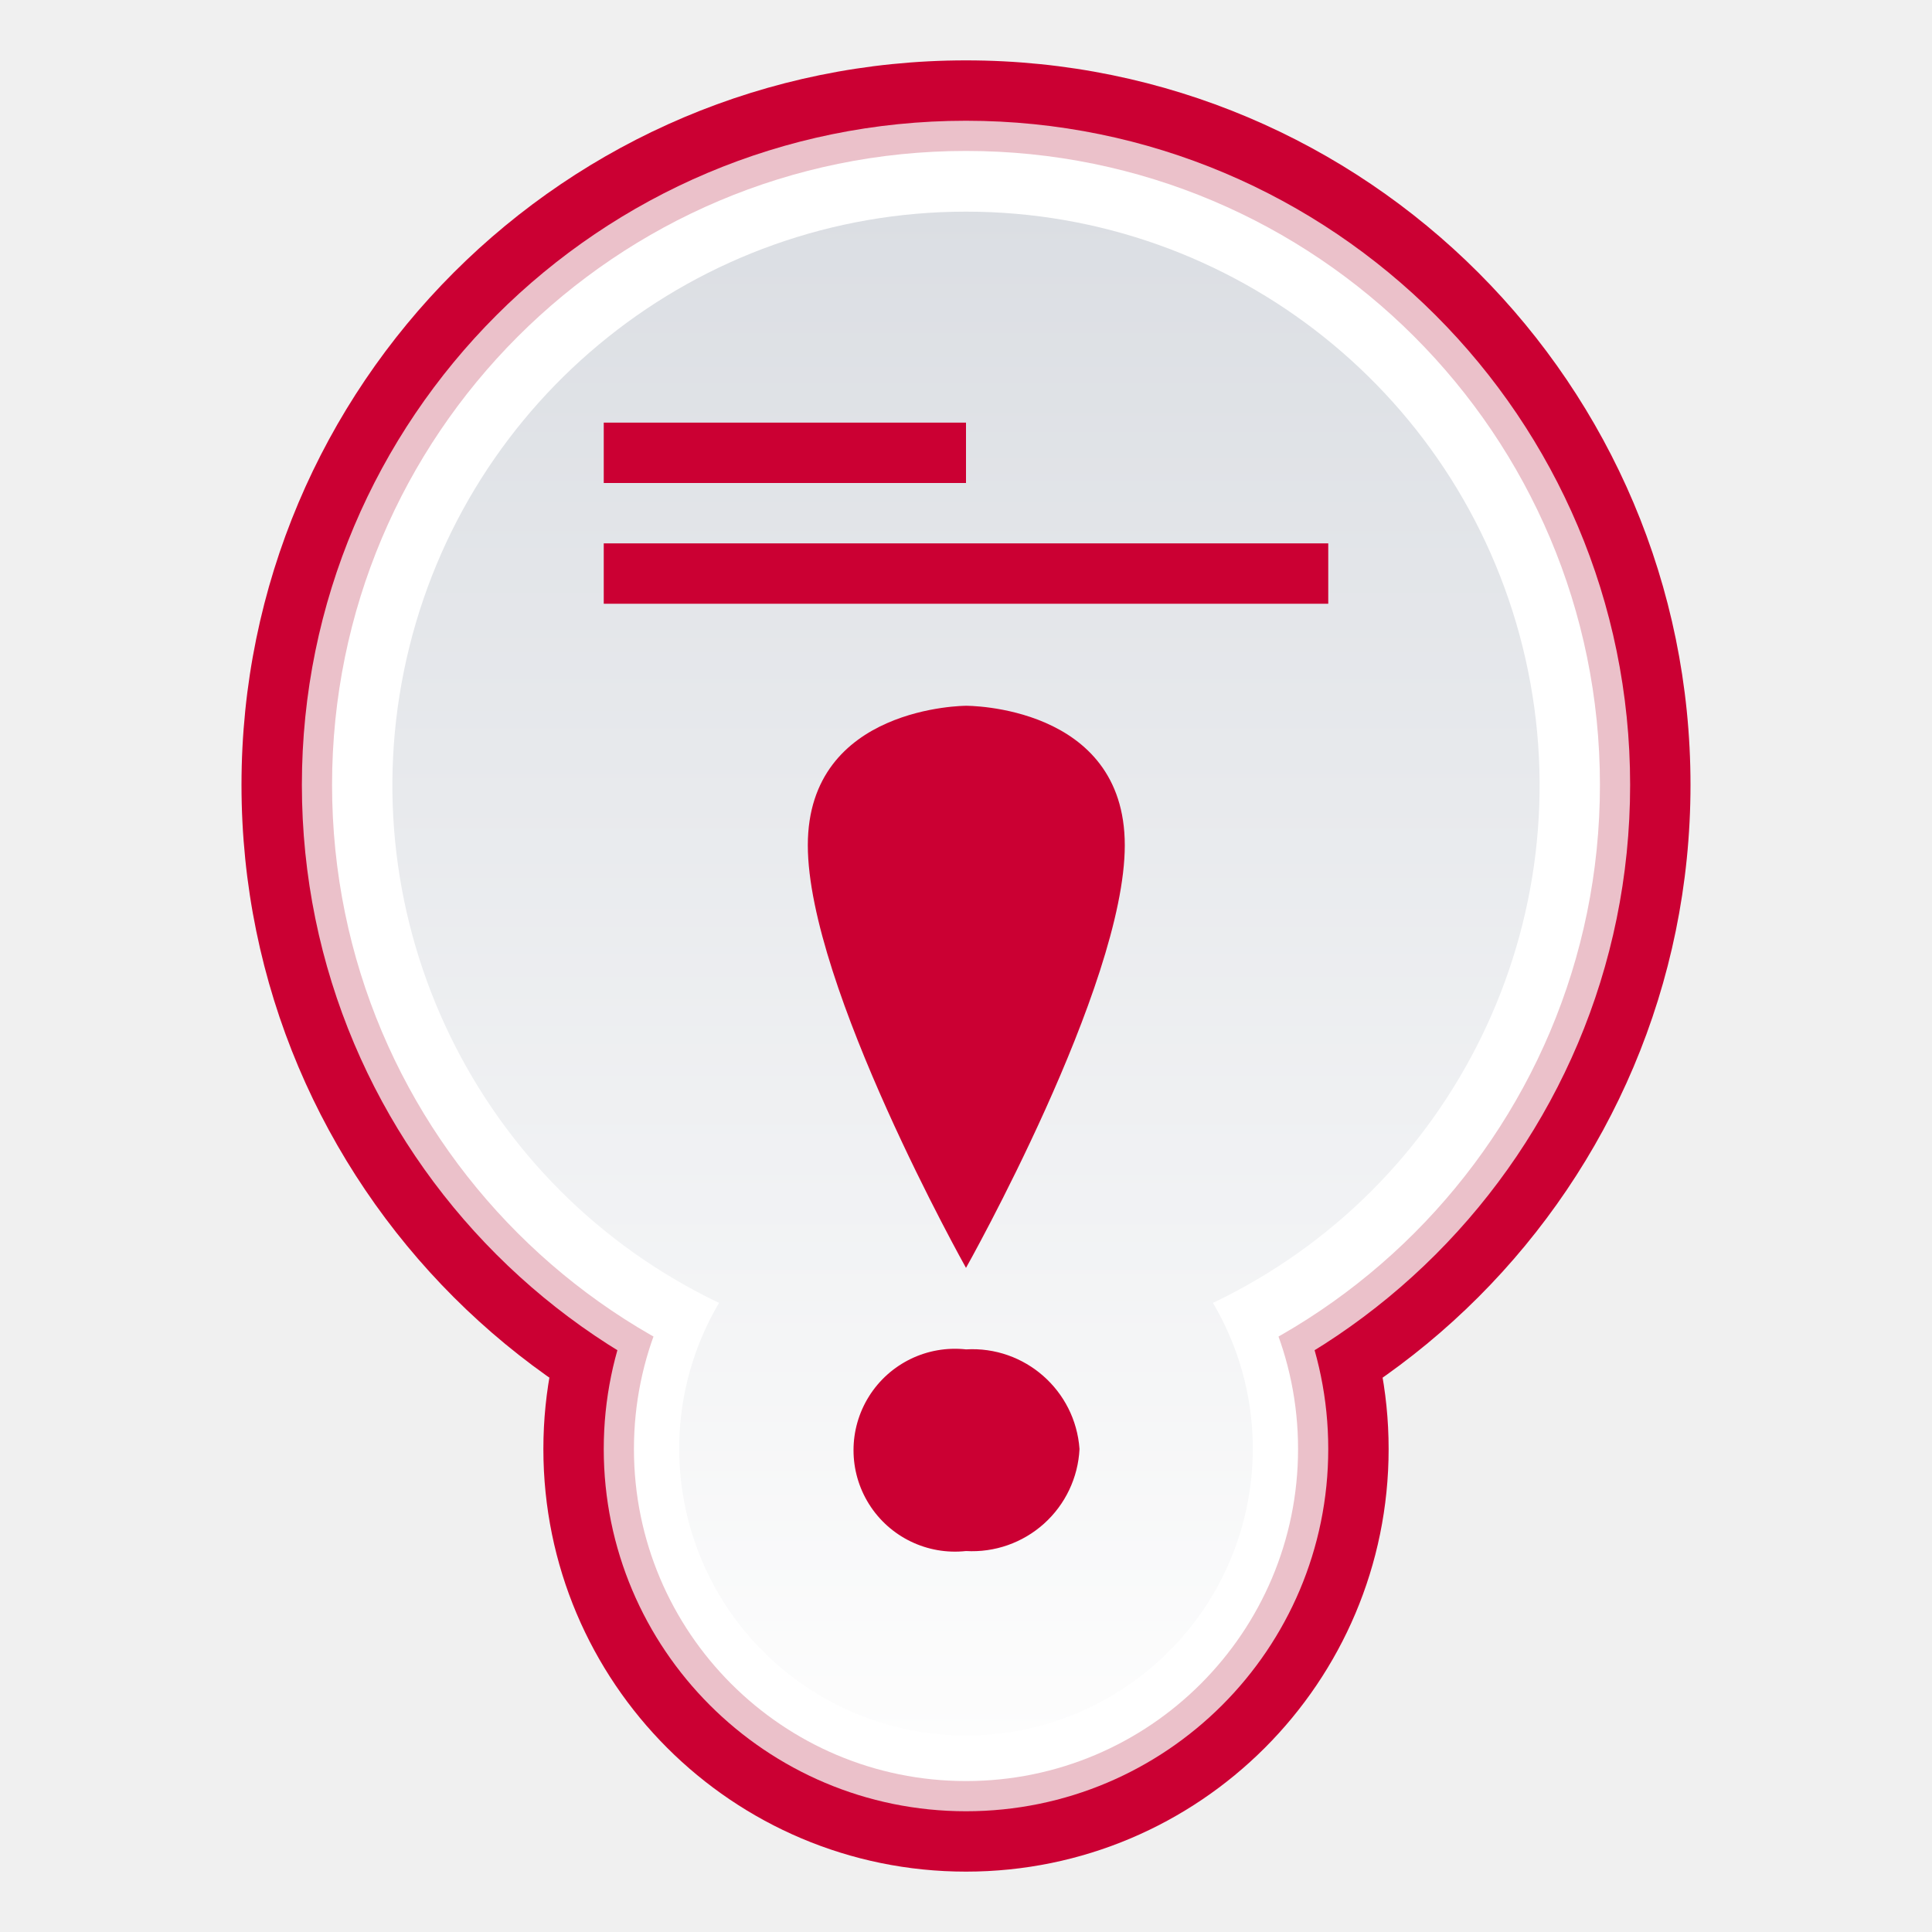
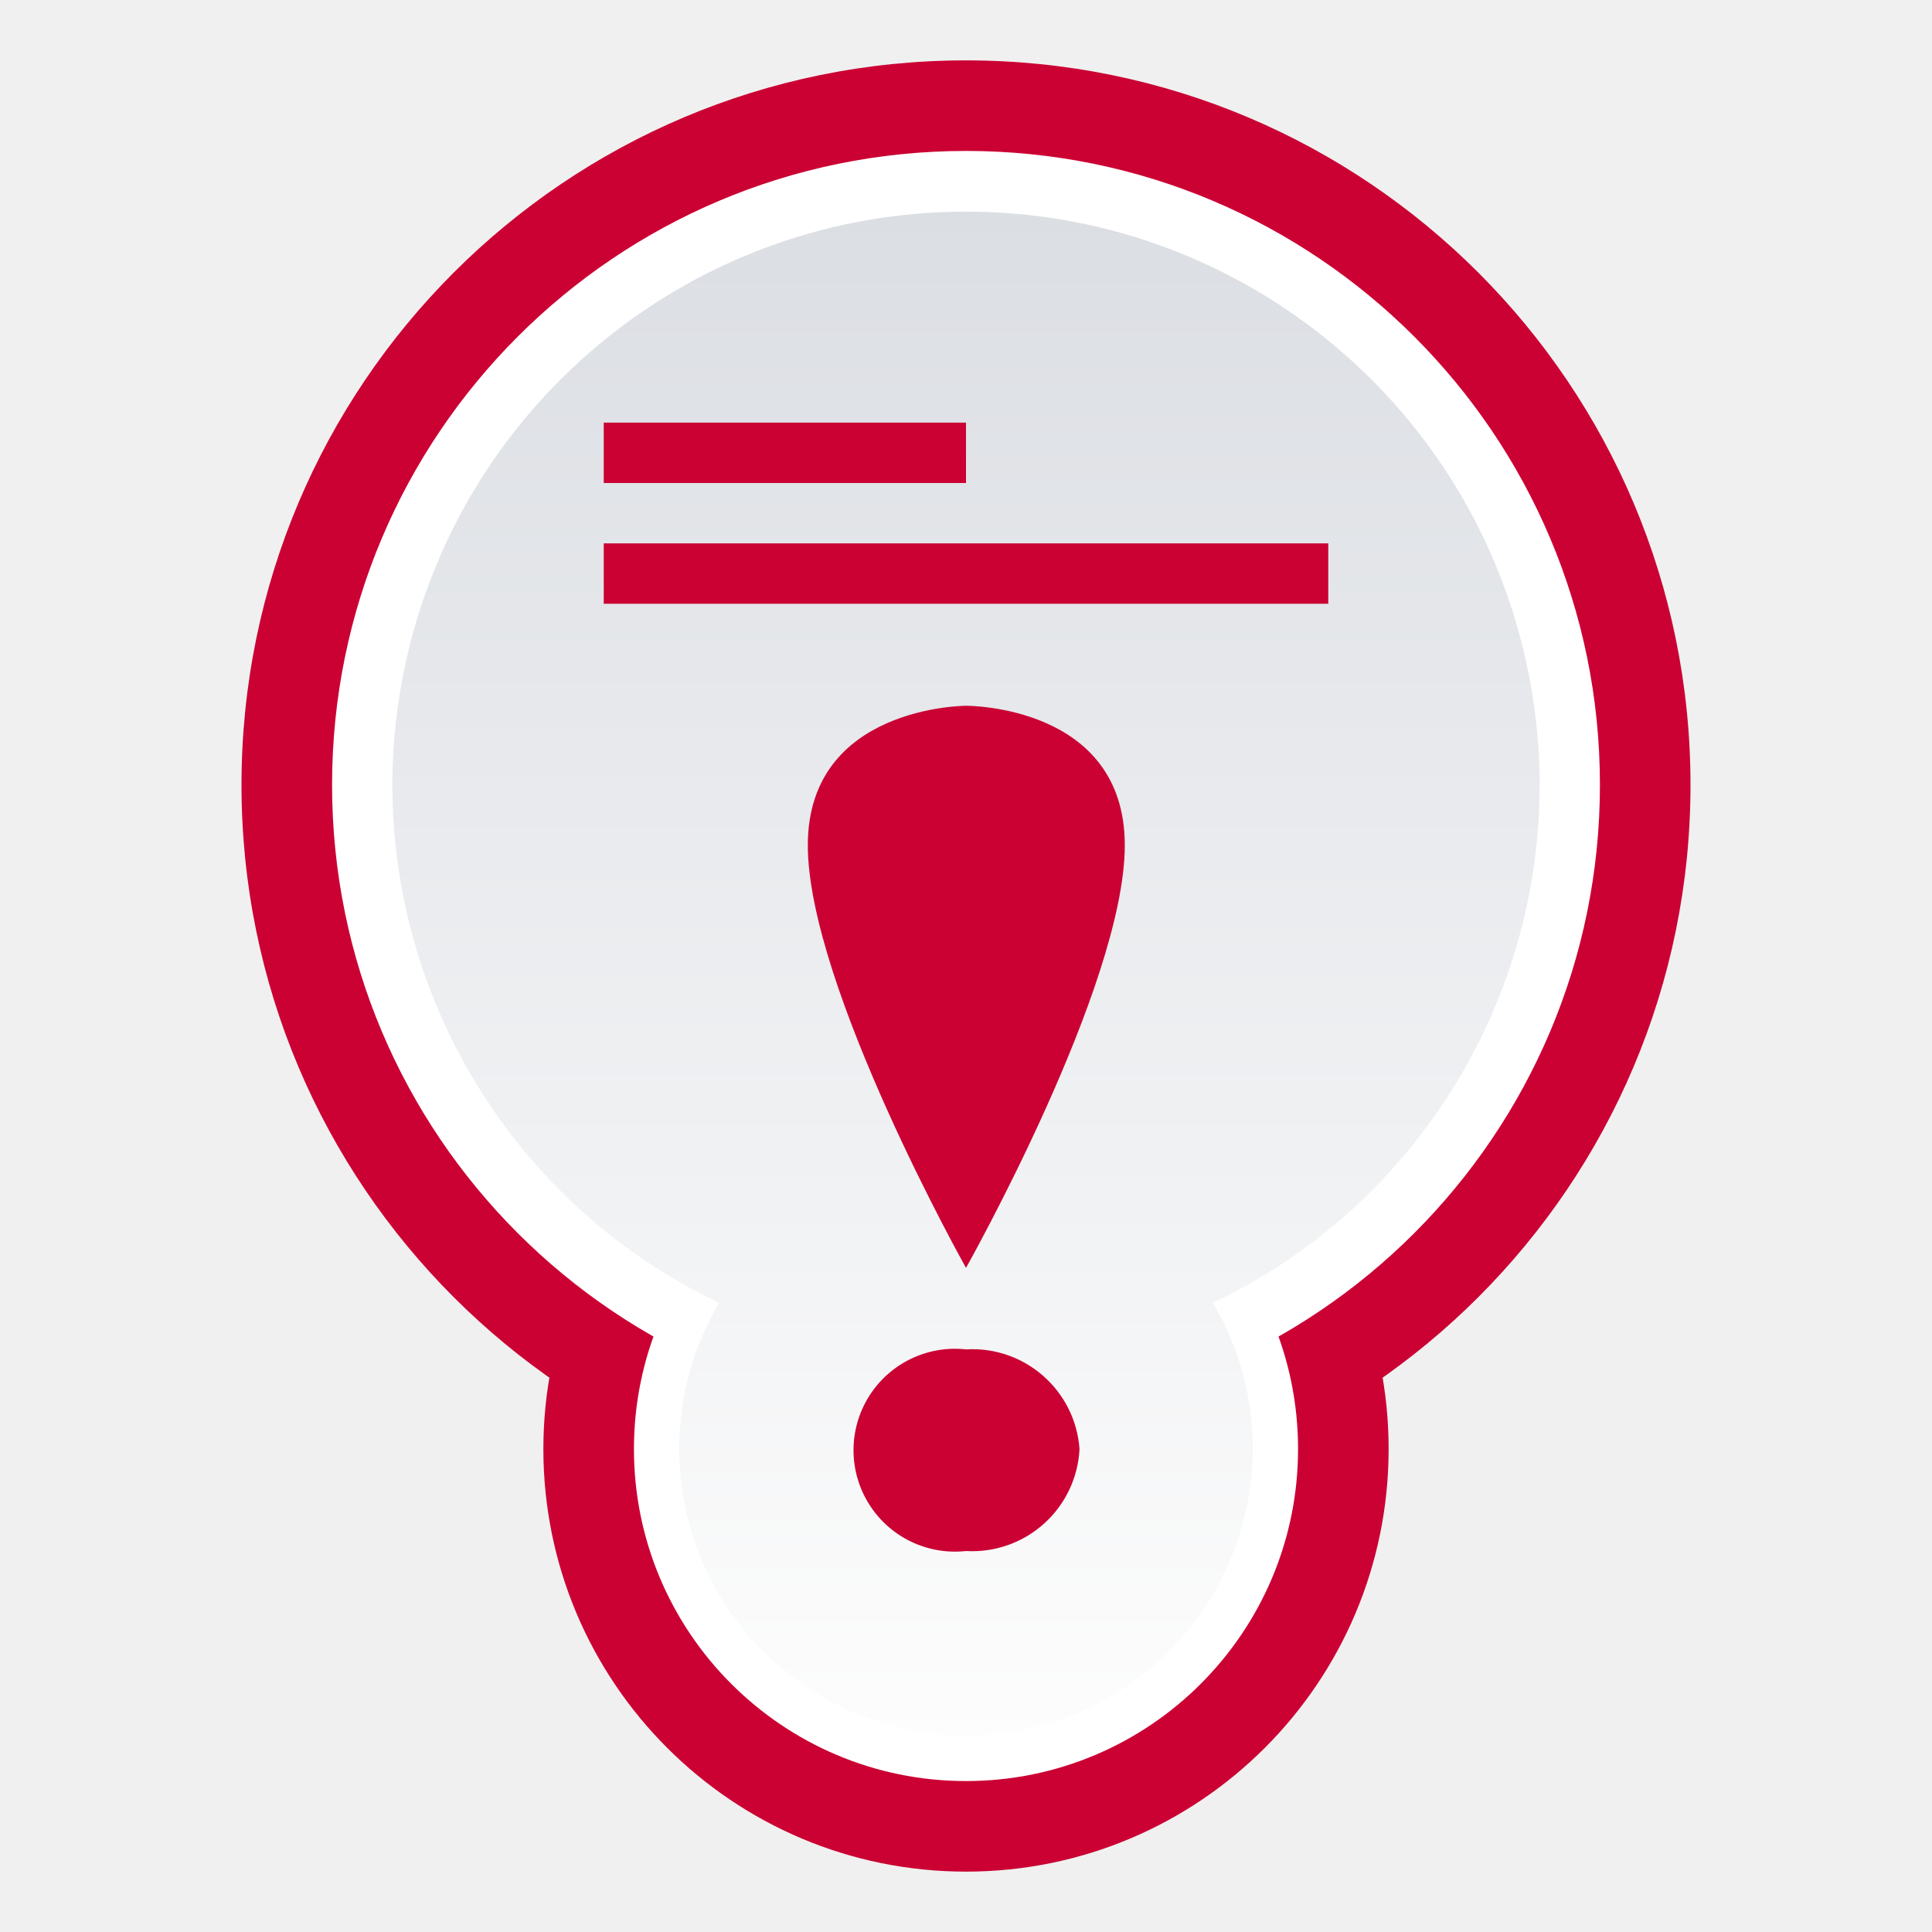
<svg xmlns="http://www.w3.org/2000/svg" width="32" height="32" viewBox="0 0 32 32">
  <defs>
    <style>.cls-1 {
        fill: none;
      }

      .cls-2, .cls-6 {
        fill: #cb0033;
      }

      .cls-3 {
-         fill: #ebc1ca;
+         fill: #cb0033;
      }

      .cls-4 {
        fill: #fff;
      }

      .cls-5, .cls-6 {
        fill-rule: evenodd;
      }

      .cls-5 {
        fill: url(#Nepojmenovaný_přechod_35);
      }</style>
    <linearGradient id="Nepojmenovaný_přechod_35" x1="-117.08" x2="-117.08" y1="-62.18" y2="-63.18" data-name="Nepojmenovaný přechod 35" gradientTransform="matrix(19 0 0 -25.25 2240.5 -1566.5)" gradientUnits="userSpaceOnUse">
      <stop stop-color="#dbdee3" offset="0" />
      <stop stop-color="#fdfdfd" offset="1" />
    </linearGradient>
  </defs>
  <g id="Vrstva_2" data-name="Vrstva 2">
    <g id="Vrstva_1-2" data-name="Vrstva 1">
      <g id="unread">
        <g id="sticky_unread" data-name="sticky unread">
          <path class="cls-1" d="M0,0H32V32H0Z" />
          <path class="cls-2" d="M28,13A12,12,0,1,1,16,1,12,12,0,0,1,28,13" />
          <path class="cls-2" d="m23 24a7 7 0 1 1-7-7 7 7 0 0 1 7 7" />
          <path class="cls-3" d="M27,13A11,11,0,1,1,16,2,11,11,0,0,1,27,13" />
          <path class="cls-3" d="m22 24a6 6 0 1 1-6-6 6 6 0 0 1 6 6" />
          <path class="cls-4" d="M26.5,13A10.5,10.5,0,1,1,16,2.5,10.5,10.5,0,0,1,26.5,13" />
          <path class="cls-4" d="m21.5 24a5.5 5.5 0 1 1-5.5-5.5 5.5 5.5 0 0 1 5.5 5.5" />
          <path class="cls-5" d="m20.09 21.58a9.5 9.5 0 1 0-8.18 0 4.75 4.75 0 1 0 8.18 0z" />
          <path class="cls-6" d="m13.38 14c0 2.33 2.62 7 2.62 7s2.63-4.67 2.63-7-2.63-2.31-2.63-2.31-2.62 0-2.62 2.31zm4.5 10a1.78 1.78 0 0 1-1.88 1.69 1.68 1.68 0 1 1 0-3.34 1.78 1.78 0 0 1 1.88 1.65z" />
          <path class="cls-6" d="M16,8H10V7h6Zm6,2H10V9H22Z" />
        </g>
      </g>
    </g>
  </g>
</svg>
